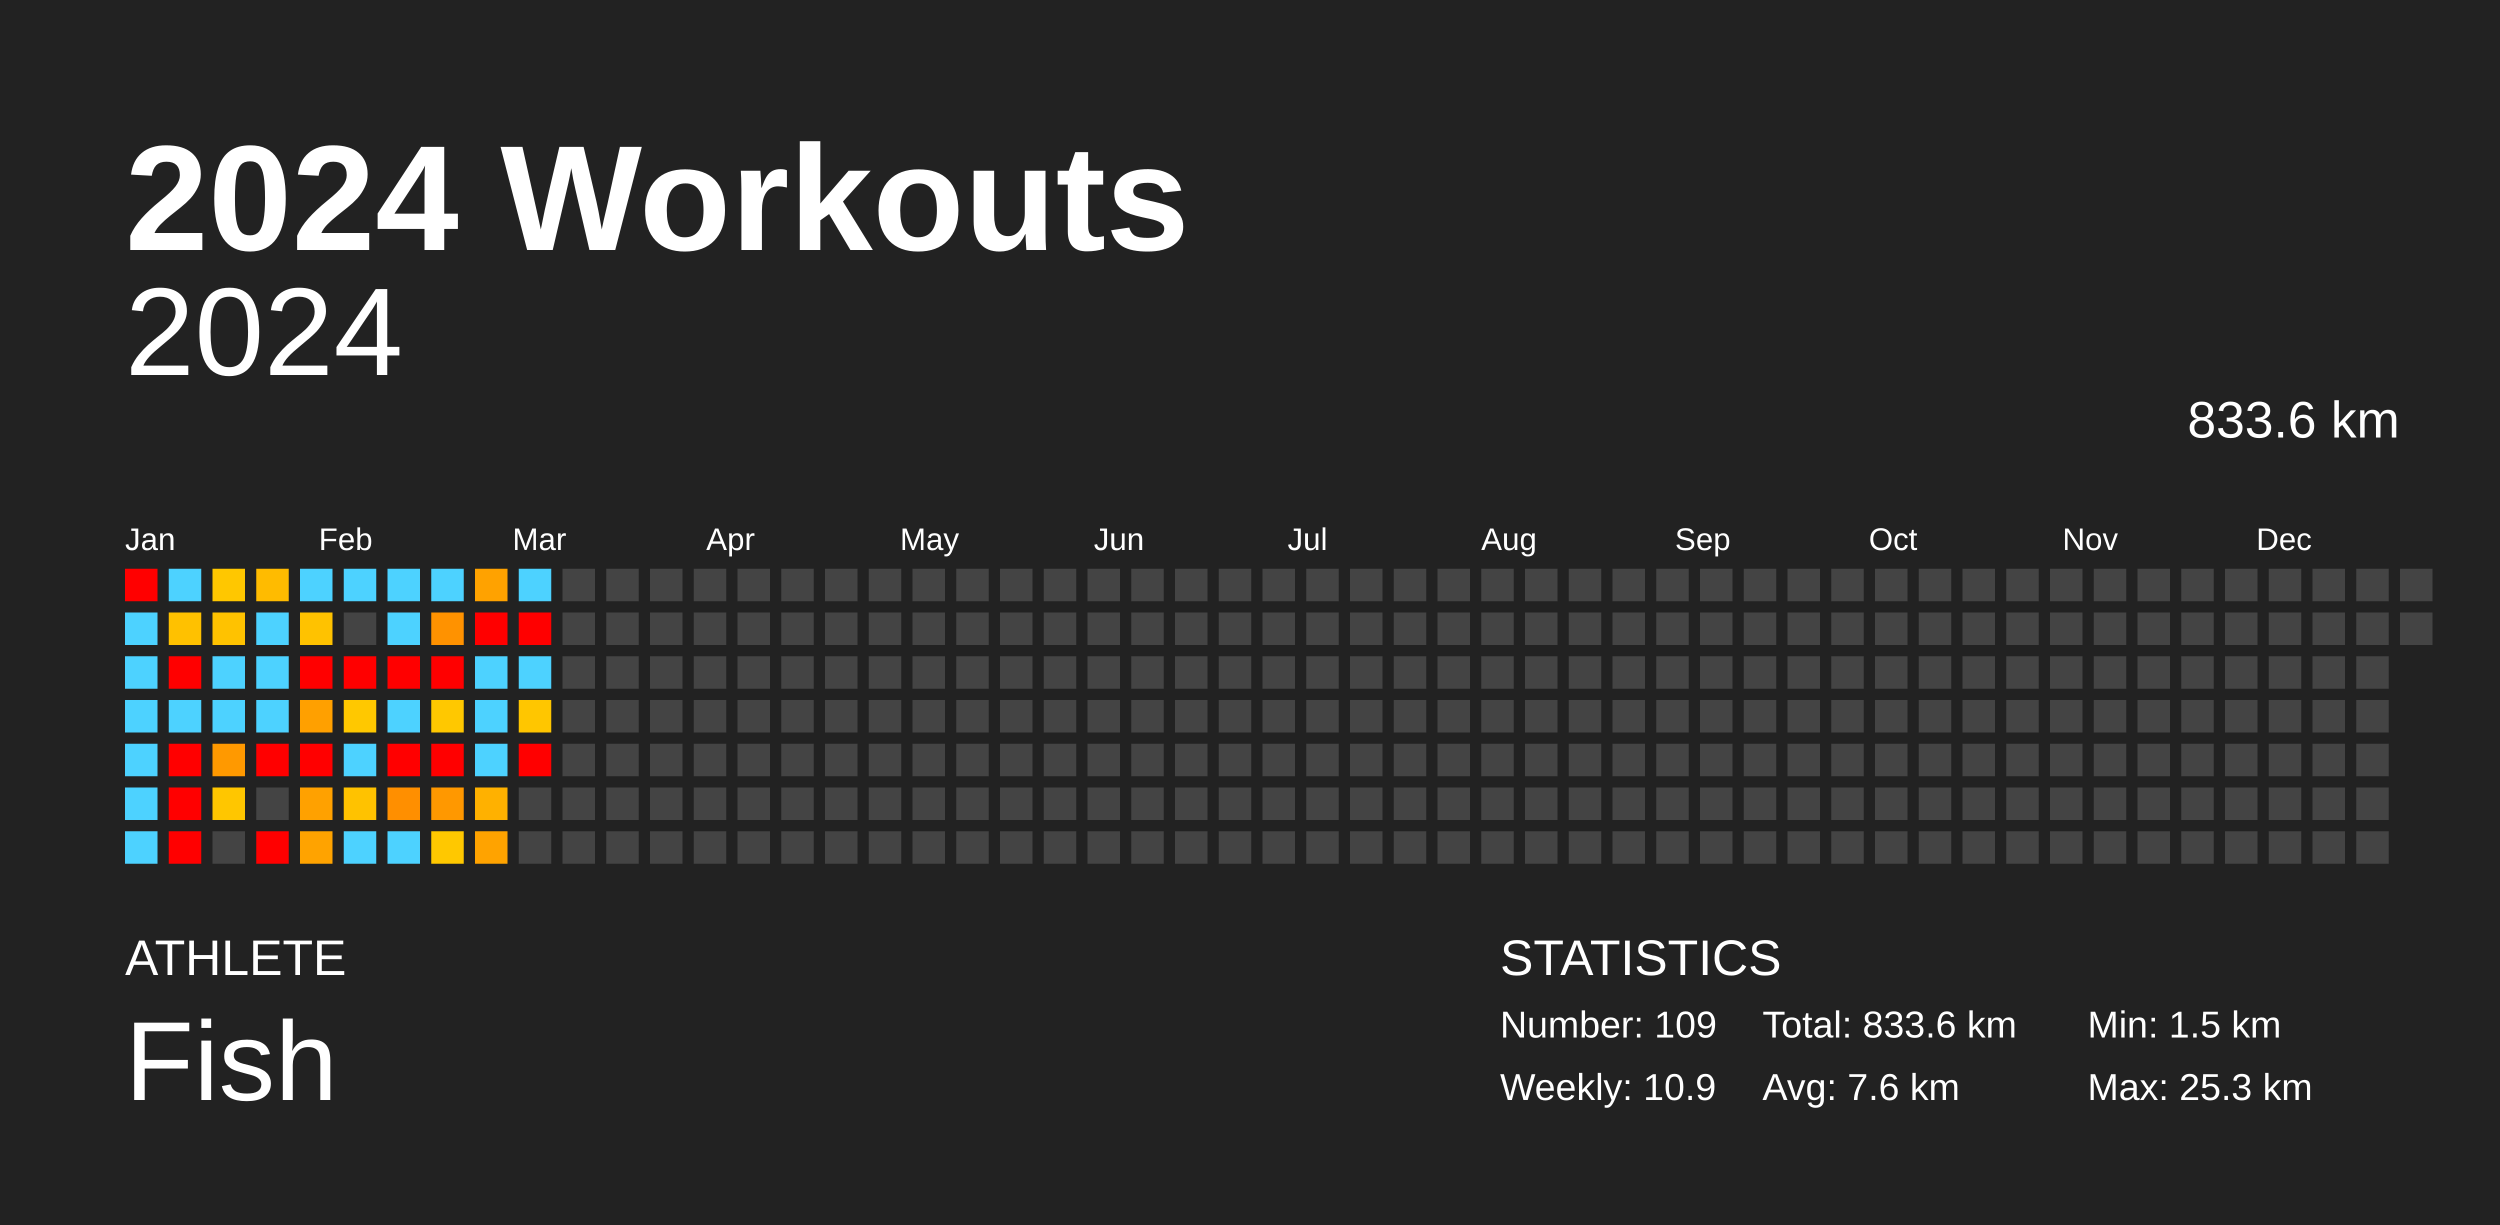
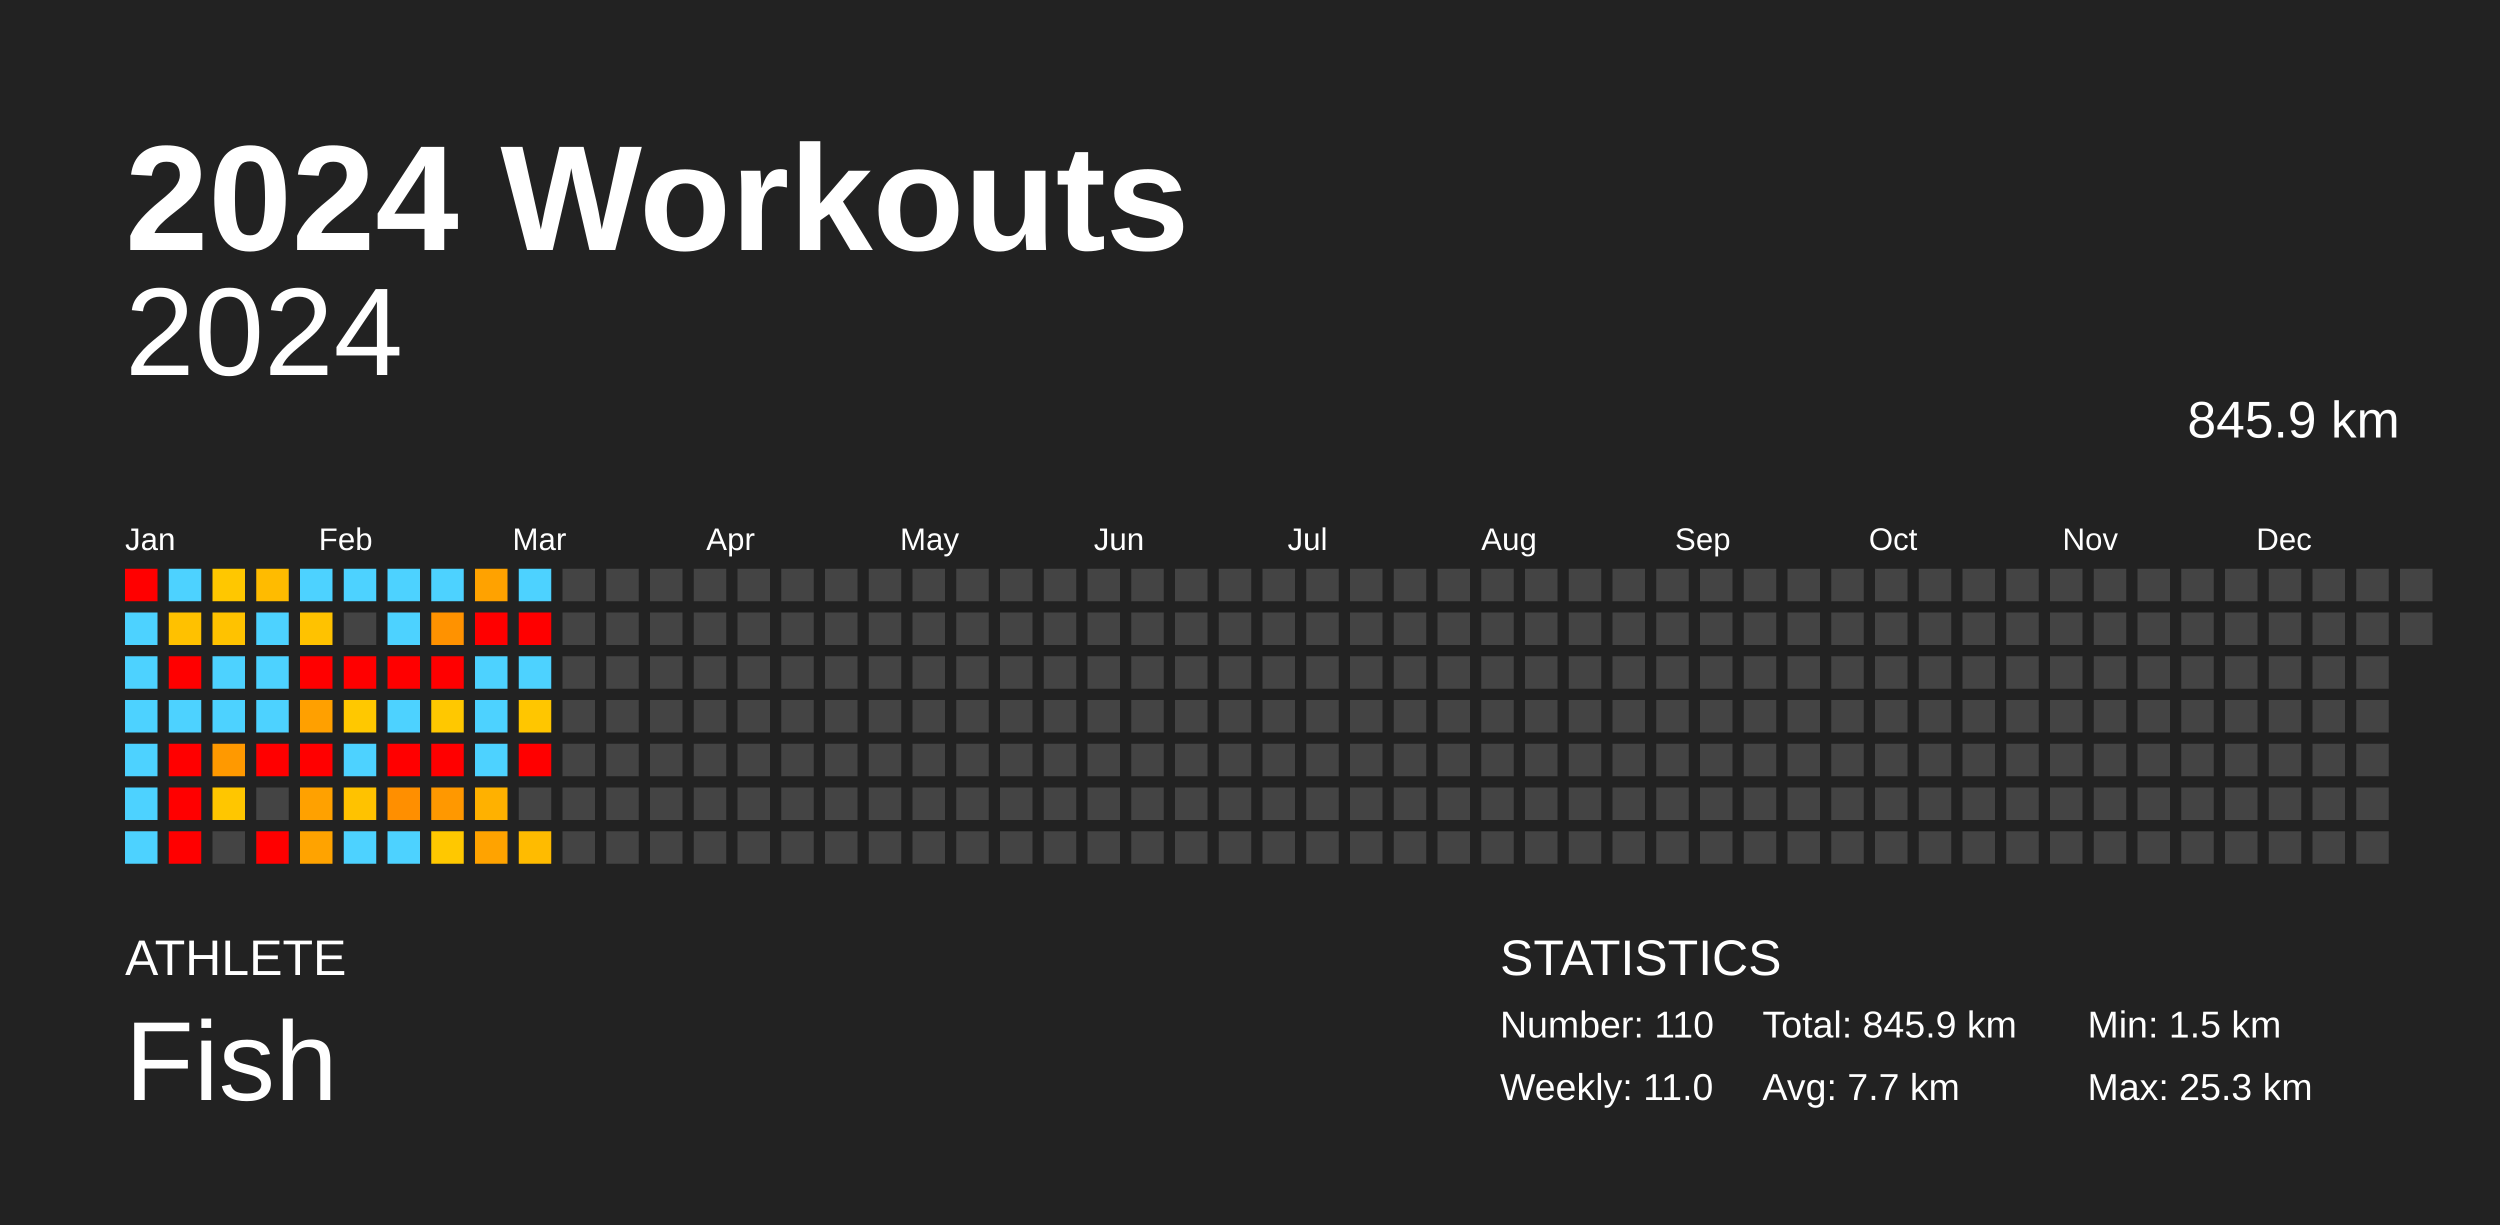
<svg xmlns="http://www.w3.org/2000/svg" baseProfile="full" height="98mm" version="1.1" viewBox="0,0,200,98" width="200mm">
  <defs />
  <rect fill="#222222" height="98" width="200" x="0" y="0" />
  <text fill="#FFFFFF" style="font-size:12px; font-family:Arial; font-weight:bold;" x="10" y="20">2024 Workouts</text>
  <text fill="#FFFFFF" style="font-size:4px; font-family:Arial" x="10" y="78">ATHLETE</text>
  <text fill="#FFFFFF" style="font-size:9px; font-family:Arial" x="10" y="88">Fish</text>
  <text fill="#FFFFFF" style="font-size:4px; font-family:Arial" x="120" y="78">STATISTICS</text>
-   <text fill="#FFFFFF" style="font-size:3px; font-family:Arial" x="120" y="83">Number: 109</text>
-   <text fill="#FFFFFF" style="font-size:3px; font-family:Arial" x="120" y="88">Weekly: 10.9</text>
-   <text fill="#FFFFFF" style="font-size:3px; font-family:Arial" x="141" y="83">Total: 833.6 km</text>
-   <text fill="#FFFFFF" style="font-size:3px; font-family:Arial" x="141" y="88">Avg: 7.6 km</text>
+   <text fill="#FFFFFF" style="font-size:3px; font-family:Arial" x="120" y="83">Number: 110</text>
+   <text fill="#FFFFFF" style="font-size:3px; font-family:Arial" x="120" y="88">Weekly: 11.0</text>
+   <text fill="#FFFFFF" style="font-size:3px; font-family:Arial" x="141" y="83">Total: 845.9 km</text>
+   <text fill="#FFFFFF" style="font-size:3px; font-family:Arial" x="141" y="88">Avg: 7.7 km</text>
  <text fill="#FFFFFF" style="font-size:3px; font-family:Arial" x="167" y="83">Min: 1.5 km</text>
  <text fill="#FFFFFF" style="font-size:3px; font-family:Arial" x="167" y="88">Max: 25.3 km</text>
  <text alignment-baseline="hanging" fill="#FFFFFF" style="font-size:10.0px; font-family:Arial;" x="10" y="30">2024</text>
-   <text alignment-baseline="hanging" fill="#FFFFFF" style="font-size:4.125px; font-family:Arial;" x="175" y="35">833.6 km</text>
+   <text alignment-baseline="hanging" fill="#FFFFFF" style="font-size:4.125px; font-family:Arial;" x="175" y="35">845.9 km</text>
  <text fill="#FFFFFF" style="font-size:2.5px; font-family:Arial" x="10.0" y="44">Jan</text>
  <text fill="#FFFFFF" style="font-size:2.5px; font-family:Arial" x="25.5" y="44">Feb</text>
  <text fill="#FFFFFF" style="font-size:2.5px; font-family:Arial" x="41.0" y="44">Mar</text>
  <text fill="#FFFFFF" style="font-size:2.5px; font-family:Arial" x="56.5" y="44">Apr</text>
  <text fill="#FFFFFF" style="font-size:2.5px; font-family:Arial" x="72.0" y="44">May</text>
  <text fill="#FFFFFF" style="font-size:2.5px; font-family:Arial" x="87.5" y="44">Jun</text>
  <text fill="#FFFFFF" style="font-size:2.5px; font-family:Arial" x="103.0" y="44">Jul</text>
  <text fill="#FFFFFF" style="font-size:2.5px; font-family:Arial" x="118.5" y="44">Aug</text>
  <text fill="#FFFFFF" style="font-size:2.5px; font-family:Arial" x="134.0" y="44">Sep</text>
  <text fill="#FFFFFF" style="font-size:2.5px; font-family:Arial" x="149.5" y="44">Oct</text>
  <text fill="#FFFFFF" style="font-size:2.5px; font-family:Arial" x="165.0" y="44">Nov</text>
  <text fill="#FFFFFF" style="font-size:2.5px; font-family:Arial" x="180.5" y="44">Dec</text>
  <rect fill="red" height="2.6" width="2.6" x="10.0" y="45.5" />
  <rect fill="#4dd2ff" height="2.6" width="2.6" x="10.0" y="49.0" />
  <rect fill="#4dd2ff" height="2.6" width="2.6" x="10.0" y="52.5" />
  <rect fill="#4dd2ff" height="2.6" width="2.6" x="10.0" y="56.0" />
  <rect fill="#4dd2ff" height="2.6" width="2.6" x="10.0" y="59.5" />
  <rect fill="#4dd2ff" height="2.6" width="2.6" x="10.0" y="63.0" />
  <rect fill="#4dd2ff" height="2.6" width="2.6" x="10.0" y="66.5" />
  <rect fill="#4dd2ff" height="2.6" width="2.6" x="13.5" y="45.5" />
  <rect fill="#ffc100" height="2.6" width="2.6" x="13.5" y="49.0" />
  <rect fill="red" height="2.6" width="2.6" x="13.5" y="52.5" />
  <rect fill="#4dd2ff" height="2.6" width="2.6" x="13.5" y="56.0" />
  <rect fill="red" height="2.6" width="2.6" x="13.5" y="59.5" />
  <rect fill="red" height="2.6" width="2.6" x="13.5" y="63.0" />
  <rect fill="red" height="2.6" width="2.6" x="13.5" y="66.5" />
  <rect fill="#ffc700" height="2.6" width="2.6" x="17.0" y="45.5" />
  <rect fill="#ffc200" height="2.6" width="2.6" x="17.0" y="49.0" />
  <rect fill="#4dd2ff" height="2.6" width="2.6" x="17.0" y="52.5" />
  <rect fill="#4dd2ff" height="2.6" width="2.6" x="17.0" y="56.0" />
  <rect fill="#ff9900" height="2.6" width="2.6" x="17.0" y="59.5" />
  <rect fill="#ffc600" height="2.6" width="2.6" x="17.0" y="63.0" />
  <rect fill="#444444" height="2.6" width="2.6" x="17.0" y="66.5" />
  <rect fill="#ffbb00" height="2.6" width="2.6" x="20.5" y="45.5" />
  <rect fill="#4dd2ff" height="2.6" width="2.6" x="20.5" y="49.0" />
  <rect fill="#4dd2ff" height="2.6" width="2.6" x="20.5" y="52.5" />
  <rect fill="#4dd2ff" height="2.6" width="2.6" x="20.5" y="56.0" />
  <rect fill="red" height="2.6" width="2.6" x="20.5" y="59.5" />
  <rect fill="#444444" height="2.6" width="2.6" x="20.5" y="63.0" />
  <rect fill="red" height="2.6" width="2.6" x="20.5" y="66.5" />
  <rect fill="#4dd2ff" height="2.6" width="2.6" x="24.0" y="45.5" />
  <rect fill="#ffc200" height="2.6" width="2.6" x="24.0" y="49.0" />
  <rect fill="red" height="2.6" width="2.6" x="24.0" y="52.5" />
  <rect fill="#ffa000" height="2.6" width="2.6" x="24.0" y="56.0" />
  <rect fill="red" height="2.6" width="2.6" x="24.0" y="59.5" />
  <rect fill="#ffa100" height="2.6" width="2.6" x="24.0" y="63.0" />
  <rect fill="#ffa300" height="2.6" width="2.6" x="24.0" y="66.5" />
  <rect fill="#4dd2ff" height="2.6" width="2.6" x="27.5" y="45.5" />
  <rect fill="#444444" height="2.6" width="2.6" x="27.5" y="49.0" />
  <rect fill="red" height="2.6" width="2.6" x="27.5" y="52.5" />
  <rect fill="#ffc800" height="2.6" width="2.6" x="27.5" y="56.0" />
  <rect fill="#4dd2ff" height="2.6" width="2.6" x="27.5" y="59.5" />
  <rect fill="#ffc200" height="2.6" width="2.6" x="27.5" y="63.0" />
  <rect fill="#4dd2ff" height="2.6" width="2.6" x="27.5" y="66.5" />
  <rect fill="#4dd2ff" height="2.6" width="2.6" x="31.0" y="45.5" />
  <rect fill="#4dd2ff" height="2.6" width="2.6" x="31.0" y="49.0" />
  <rect fill="red" height="2.6" width="2.6" x="31.0" y="52.5" />
  <rect fill="#4dd2ff" height="2.6" width="2.6" x="31.0" y="56.0" />
  <rect fill="red" height="2.6" width="2.6" x="31.0" y="59.5" />
  <rect fill="#ff8f00" height="2.6" width="2.6" x="31.0" y="63.0" />
  <rect fill="#4dd2ff" height="2.6" width="2.6" x="31.0" y="66.5" />
  <rect fill="#4dd2ff" height="2.6" width="2.6" x="34.5" y="45.5" />
  <rect fill="#ff9200" height="2.6" width="2.6" x="34.5" y="49.0" />
  <rect fill="red" height="2.6" width="2.6" x="34.5" y="52.5" />
  <rect fill="#ffc800" height="2.6" width="2.6" x="34.5" y="56.0" />
  <rect fill="red" height="2.6" width="2.6" x="34.5" y="59.5" />
  <rect fill="#ff9800" height="2.6" width="2.6" x="34.5" y="63.0" />
  <rect fill="#ffc800" height="2.6" width="2.6" x="34.5" y="66.5" />
  <rect fill="#ffa200" height="2.6" width="2.6" x="38.0" y="45.5" />
  <rect fill="red" height="2.6" width="2.6" x="38.0" y="49.0" />
  <rect fill="#4dd2ff" height="2.6" width="2.6" x="38.0" y="52.5" />
  <rect fill="#4dd2ff" height="2.6" width="2.6" x="38.0" y="56.0" />
  <rect fill="#4dd2ff" height="2.6" width="2.6" x="38.0" y="59.5" />
  <rect fill="#ffb100" height="2.6" width="2.6" x="38.0" y="63.0" />
  <rect fill="#ffa300" height="2.6" width="2.6" x="38.0" y="66.5" />
  <rect fill="#4dd2ff" height="2.6" width="2.6" x="41.5" y="45.5" />
  <rect fill="red" height="2.6" width="2.6" x="41.5" y="49.0" />
  <rect fill="#4dd2ff" height="2.6" width="2.6" x="41.5" y="52.5" />
  <rect fill="#ffc600" height="2.6" width="2.6" x="41.5" y="56.0" />
  <rect fill="red" height="2.6" width="2.6" x="41.5" y="59.5" />
  <rect fill="#444444" height="2.6" width="2.6" x="41.5" y="63.0" />
-   <rect fill="#444444" height="2.6" width="2.6" x="41.5" y="66.5" />
+   <rect fill="#ffbb00" height="2.6" width="2.6" x="41.5" y="66.5" />
  <rect fill="#444444" height="2.6" width="2.6" x="45.0" y="45.5" />
  <rect fill="#444444" height="2.6" width="2.6" x="45.0" y="49.0" />
  <rect fill="#444444" height="2.6" width="2.6" x="45.0" y="52.5" />
  <rect fill="#444444" height="2.6" width="2.6" x="45.0" y="56.0" />
  <rect fill="#444444" height="2.6" width="2.6" x="45.0" y="59.5" />
  <rect fill="#444444" height="2.6" width="2.6" x="45.0" y="63.0" />
  <rect fill="#444444" height="2.6" width="2.6" x="45.0" y="66.5" />
  <rect fill="#444444" height="2.6" width="2.6" x="48.5" y="45.5" />
  <rect fill="#444444" height="2.6" width="2.6" x="48.5" y="49.0" />
  <rect fill="#444444" height="2.6" width="2.6" x="48.5" y="52.5" />
  <rect fill="#444444" height="2.6" width="2.6" x="48.5" y="56.0" />
  <rect fill="#444444" height="2.6" width="2.6" x="48.5" y="59.5" />
  <rect fill="#444444" height="2.6" width="2.6" x="48.5" y="63.0" />
  <rect fill="#444444" height="2.6" width="2.6" x="48.5" y="66.5" />
  <rect fill="#444444" height="2.6" width="2.6" x="52.0" y="45.5" />
  <rect fill="#444444" height="2.6" width="2.6" x="52.0" y="49.0" />
  <rect fill="#444444" height="2.6" width="2.6" x="52.0" y="52.5" />
  <rect fill="#444444" height="2.6" width="2.6" x="52.0" y="56.0" />
  <rect fill="#444444" height="2.6" width="2.6" x="52.0" y="59.5" />
  <rect fill="#444444" height="2.6" width="2.6" x="52.0" y="63.0" />
  <rect fill="#444444" height="2.6" width="2.6" x="52.0" y="66.5" />
  <rect fill="#444444" height="2.6" width="2.6" x="55.5" y="45.5" />
  <rect fill="#444444" height="2.6" width="2.6" x="55.5" y="49.0" />
  <rect fill="#444444" height="2.6" width="2.6" x="55.5" y="52.5" />
  <rect fill="#444444" height="2.6" width="2.6" x="55.5" y="56.0" />
  <rect fill="#444444" height="2.6" width="2.6" x="55.5" y="59.5" />
  <rect fill="#444444" height="2.6" width="2.6" x="55.5" y="63.0" />
  <rect fill="#444444" height="2.6" width="2.6" x="55.5" y="66.5" />
  <rect fill="#444444" height="2.6" width="2.6" x="59.0" y="45.5" />
  <rect fill="#444444" height="2.6" width="2.6" x="59.0" y="49.0" />
  <rect fill="#444444" height="2.6" width="2.6" x="59.0" y="52.5" />
  <rect fill="#444444" height="2.6" width="2.6" x="59.0" y="56.0" />
  <rect fill="#444444" height="2.6" width="2.6" x="59.0" y="59.5" />
  <rect fill="#444444" height="2.6" width="2.6" x="59.0" y="63.0" />
  <rect fill="#444444" height="2.6" width="2.6" x="59.0" y="66.5" />
  <rect fill="#444444" height="2.6" width="2.6" x="62.5" y="45.5" />
  <rect fill="#444444" height="2.6" width="2.6" x="62.5" y="49.0" />
  <rect fill="#444444" height="2.6" width="2.6" x="62.5" y="52.5" />
  <rect fill="#444444" height="2.6" width="2.6" x="62.5" y="56.0" />
  <rect fill="#444444" height="2.6" width="2.6" x="62.5" y="59.5" />
  <rect fill="#444444" height="2.6" width="2.6" x="62.5" y="63.0" />
  <rect fill="#444444" height="2.6" width="2.6" x="62.5" y="66.5" />
  <rect fill="#444444" height="2.6" width="2.6" x="66.0" y="45.5" />
  <rect fill="#444444" height="2.6" width="2.6" x="66.0" y="49.0" />
  <rect fill="#444444" height="2.6" width="2.6" x="66.0" y="52.5" />
  <rect fill="#444444" height="2.6" width="2.6" x="66.0" y="56.0" />
  <rect fill="#444444" height="2.6" width="2.6" x="66.0" y="59.5" />
  <rect fill="#444444" height="2.6" width="2.6" x="66.0" y="63.0" />
  <rect fill="#444444" height="2.6" width="2.6" x="66.0" y="66.5" />
  <rect fill="#444444" height="2.6" width="2.6" x="69.5" y="45.5" />
  <rect fill="#444444" height="2.6" width="2.6" x="69.5" y="49.0" />
  <rect fill="#444444" height="2.6" width="2.6" x="69.5" y="52.5" />
  <rect fill="#444444" height="2.6" width="2.6" x="69.5" y="56.0" />
  <rect fill="#444444" height="2.6" width="2.6" x="69.5" y="59.5" />
  <rect fill="#444444" height="2.6" width="2.6" x="69.5" y="63.0" />
  <rect fill="#444444" height="2.6" width="2.6" x="69.5" y="66.5" />
  <rect fill="#444444" height="2.6" width="2.6" x="73.0" y="45.5" />
  <rect fill="#444444" height="2.6" width="2.6" x="73.0" y="49.0" />
  <rect fill="#444444" height="2.6" width="2.6" x="73.0" y="52.5" />
  <rect fill="#444444" height="2.6" width="2.6" x="73.0" y="56.0" />
  <rect fill="#444444" height="2.6" width="2.6" x="73.0" y="59.5" />
  <rect fill="#444444" height="2.6" width="2.6" x="73.0" y="63.0" />
  <rect fill="#444444" height="2.6" width="2.6" x="73.0" y="66.5" />
  <rect fill="#444444" height="2.6" width="2.6" x="76.5" y="45.5" />
  <rect fill="#444444" height="2.6" width="2.6" x="76.5" y="49.0" />
  <rect fill="#444444" height="2.6" width="2.6" x="76.5" y="52.5" />
  <rect fill="#444444" height="2.6" width="2.6" x="76.5" y="56.0" />
  <rect fill="#444444" height="2.6" width="2.6" x="76.5" y="59.5" />
  <rect fill="#444444" height="2.6" width="2.6" x="76.5" y="63.0" />
  <rect fill="#444444" height="2.6" width="2.6" x="76.5" y="66.5" />
  <rect fill="#444444" height="2.6" width="2.6" x="80.0" y="45.5" />
  <rect fill="#444444" height="2.6" width="2.6" x="80.0" y="49.0" />
  <rect fill="#444444" height="2.6" width="2.6" x="80.0" y="52.5" />
  <rect fill="#444444" height="2.6" width="2.6" x="80.0" y="56.0" />
  <rect fill="#444444" height="2.6" width="2.6" x="80.0" y="59.5" />
  <rect fill="#444444" height="2.6" width="2.6" x="80.0" y="63.0" />
  <rect fill="#444444" height="2.6" width="2.6" x="80.0" y="66.5" />
  <rect fill="#444444" height="2.6" width="2.6" x="83.5" y="45.5" />
  <rect fill="#444444" height="2.6" width="2.6" x="83.5" y="49.0" />
  <rect fill="#444444" height="2.6" width="2.6" x="83.5" y="52.5" />
  <rect fill="#444444" height="2.6" width="2.6" x="83.5" y="56.0" />
  <rect fill="#444444" height="2.6" width="2.6" x="83.5" y="59.5" />
  <rect fill="#444444" height="2.6" width="2.6" x="83.5" y="63.0" />
  <rect fill="#444444" height="2.6" width="2.6" x="83.5" y="66.5" />
  <rect fill="#444444" height="2.6" width="2.6" x="87.0" y="45.5" />
  <rect fill="#444444" height="2.6" width="2.6" x="87.0" y="49.0" />
  <rect fill="#444444" height="2.6" width="2.6" x="87.0" y="52.5" />
  <rect fill="#444444" height="2.6" width="2.6" x="87.0" y="56.0" />
  <rect fill="#444444" height="2.6" width="2.6" x="87.0" y="59.5" />
  <rect fill="#444444" height="2.6" width="2.6" x="87.0" y="63.0" />
  <rect fill="#444444" height="2.6" width="2.6" x="87.0" y="66.5" />
  <rect fill="#444444" height="2.6" width="2.6" x="90.5" y="45.5" />
  <rect fill="#444444" height="2.6" width="2.6" x="90.5" y="49.0" />
  <rect fill="#444444" height="2.6" width="2.6" x="90.5" y="52.5" />
  <rect fill="#444444" height="2.6" width="2.6" x="90.5" y="56.0" />
  <rect fill="#444444" height="2.6" width="2.6" x="90.5" y="59.5" />
  <rect fill="#444444" height="2.6" width="2.6" x="90.5" y="63.0" />
  <rect fill="#444444" height="2.6" width="2.6" x="90.5" y="66.5" />
  <rect fill="#444444" height="2.6" width="2.6" x="94.0" y="45.5" />
  <rect fill="#444444" height="2.6" width="2.6" x="94.0" y="49.0" />
  <rect fill="#444444" height="2.6" width="2.6" x="94.0" y="52.5" />
  <rect fill="#444444" height="2.6" width="2.6" x="94.0" y="56.0" />
  <rect fill="#444444" height="2.6" width="2.6" x="94.0" y="59.5" />
  <rect fill="#444444" height="2.6" width="2.6" x="94.0" y="63.0" />
  <rect fill="#444444" height="2.6" width="2.6" x="94.0" y="66.5" />
  <rect fill="#444444" height="2.6" width="2.6" x="97.5" y="45.5" />
  <rect fill="#444444" height="2.6" width="2.6" x="97.5" y="49.0" />
  <rect fill="#444444" height="2.6" width="2.6" x="97.5" y="52.5" />
  <rect fill="#444444" height="2.6" width="2.6" x="97.5" y="56.0" />
  <rect fill="#444444" height="2.6" width="2.6" x="97.5" y="59.5" />
  <rect fill="#444444" height="2.6" width="2.6" x="97.5" y="63.0" />
  <rect fill="#444444" height="2.6" width="2.6" x="97.5" y="66.5" />
  <rect fill="#444444" height="2.6" width="2.6" x="101.0" y="45.5" />
  <rect fill="#444444" height="2.6" width="2.6" x="101.0" y="49.0" />
  <rect fill="#444444" height="2.6" width="2.6" x="101.0" y="52.5" />
  <rect fill="#444444" height="2.6" width="2.6" x="101.0" y="56.0" />
  <rect fill="#444444" height="2.6" width="2.6" x="101.0" y="59.5" />
  <rect fill="#444444" height="2.6" width="2.6" x="101.0" y="63.0" />
  <rect fill="#444444" height="2.6" width="2.6" x="101.0" y="66.5" />
  <rect fill="#444444" height="2.6" width="2.6" x="104.5" y="45.5" />
  <rect fill="#444444" height="2.6" width="2.6" x="104.5" y="49.0" />
  <rect fill="#444444" height="2.6" width="2.6" x="104.5" y="52.5" />
  <rect fill="#444444" height="2.6" width="2.6" x="104.5" y="56.0" />
  <rect fill="#444444" height="2.6" width="2.6" x="104.5" y="59.5" />
  <rect fill="#444444" height="2.6" width="2.6" x="104.5" y="63.0" />
  <rect fill="#444444" height="2.6" width="2.6" x="104.5" y="66.5" />
  <rect fill="#444444" height="2.6" width="2.6" x="108.0" y="45.5" />
  <rect fill="#444444" height="2.6" width="2.6" x="108.0" y="49.0" />
  <rect fill="#444444" height="2.6" width="2.6" x="108.0" y="52.5" />
  <rect fill="#444444" height="2.6" width="2.6" x="108.0" y="56.0" />
  <rect fill="#444444" height="2.6" width="2.6" x="108.0" y="59.5" />
  <rect fill="#444444" height="2.6" width="2.6" x="108.0" y="63.0" />
  <rect fill="#444444" height="2.6" width="2.6" x="108.0" y="66.5" />
  <rect fill="#444444" height="2.6" width="2.6" x="111.5" y="45.5" />
  <rect fill="#444444" height="2.6" width="2.6" x="111.5" y="49.0" />
  <rect fill="#444444" height="2.6" width="2.6" x="111.5" y="52.5" />
  <rect fill="#444444" height="2.6" width="2.6" x="111.5" y="56.0" />
  <rect fill="#444444" height="2.6" width="2.6" x="111.5" y="59.5" />
  <rect fill="#444444" height="2.6" width="2.6" x="111.5" y="63.0" />
  <rect fill="#444444" height="2.6" width="2.6" x="111.5" y="66.5" />
  <rect fill="#444444" height="2.6" width="2.6" x="115.0" y="45.5" />
  <rect fill="#444444" height="2.6" width="2.6" x="115.0" y="49.0" />
  <rect fill="#444444" height="2.6" width="2.6" x="115.0" y="52.5" />
  <rect fill="#444444" height="2.6" width="2.6" x="115.0" y="56.0" />
  <rect fill="#444444" height="2.6" width="2.6" x="115.0" y="59.5" />
  <rect fill="#444444" height="2.6" width="2.6" x="115.0" y="63.0" />
  <rect fill="#444444" height="2.6" width="2.6" x="115.0" y="66.5" />
  <rect fill="#444444" height="2.6" width="2.6" x="118.5" y="45.5" />
  <rect fill="#444444" height="2.6" width="2.6" x="118.5" y="49.0" />
  <rect fill="#444444" height="2.6" width="2.6" x="118.5" y="52.5" />
  <rect fill="#444444" height="2.6" width="2.6" x="118.5" y="56.0" />
  <rect fill="#444444" height="2.6" width="2.6" x="118.5" y="59.5" />
  <rect fill="#444444" height="2.6" width="2.6" x="118.5" y="63.0" />
  <rect fill="#444444" height="2.6" width="2.6" x="118.5" y="66.5" />
  <rect fill="#444444" height="2.6" width="2.6" x="122.0" y="45.5" />
  <rect fill="#444444" height="2.6" width="2.6" x="122.0" y="49.0" />
  <rect fill="#444444" height="2.6" width="2.6" x="122.0" y="52.5" />
  <rect fill="#444444" height="2.6" width="2.6" x="122.0" y="56.0" />
  <rect fill="#444444" height="2.6" width="2.6" x="122.0" y="59.5" />
  <rect fill="#444444" height="2.6" width="2.6" x="122.0" y="63.0" />
  <rect fill="#444444" height="2.6" width="2.6" x="122.0" y="66.5" />
  <rect fill="#444444" height="2.6" width="2.6" x="125.5" y="45.5" />
  <rect fill="#444444" height="2.6" width="2.6" x="125.5" y="49.0" />
  <rect fill="#444444" height="2.6" width="2.6" x="125.5" y="52.5" />
  <rect fill="#444444" height="2.6" width="2.6" x="125.5" y="56.0" />
  <rect fill="#444444" height="2.6" width="2.6" x="125.5" y="59.5" />
  <rect fill="#444444" height="2.6" width="2.6" x="125.5" y="63.0" />
  <rect fill="#444444" height="2.6" width="2.6" x="125.5" y="66.5" />
  <rect fill="#444444" height="2.6" width="2.6" x="129.0" y="45.5" />
  <rect fill="#444444" height="2.6" width="2.6" x="129.0" y="49.0" />
  <rect fill="#444444" height="2.6" width="2.6" x="129.0" y="52.5" />
  <rect fill="#444444" height="2.6" width="2.6" x="129.0" y="56.0" />
  <rect fill="#444444" height="2.6" width="2.6" x="129.0" y="59.5" />
  <rect fill="#444444" height="2.6" width="2.6" x="129.0" y="63.0" />
  <rect fill="#444444" height="2.6" width="2.6" x="129.0" y="66.5" />
  <rect fill="#444444" height="2.6" width="2.6" x="132.5" y="45.5" />
  <rect fill="#444444" height="2.6" width="2.6" x="132.5" y="49.0" />
  <rect fill="#444444" height="2.6" width="2.6" x="132.5" y="52.5" />
  <rect fill="#444444" height="2.6" width="2.6" x="132.5" y="56.0" />
  <rect fill="#444444" height="2.6" width="2.6" x="132.5" y="59.5" />
  <rect fill="#444444" height="2.6" width="2.6" x="132.5" y="63.0" />
  <rect fill="#444444" height="2.6" width="2.6" x="132.5" y="66.5" />
  <rect fill="#444444" height="2.6" width="2.6" x="136.0" y="45.5" />
  <rect fill="#444444" height="2.6" width="2.6" x="136.0" y="49.0" />
  <rect fill="#444444" height="2.6" width="2.6" x="136.0" y="52.5" />
  <rect fill="#444444" height="2.6" width="2.6" x="136.0" y="56.0" />
  <rect fill="#444444" height="2.6" width="2.6" x="136.0" y="59.5" />
  <rect fill="#444444" height="2.6" width="2.6" x="136.0" y="63.0" />
  <rect fill="#444444" height="2.6" width="2.6" x="136.0" y="66.5" />
  <rect fill="#444444" height="2.6" width="2.6" x="139.5" y="45.5" />
  <rect fill="#444444" height="2.6" width="2.6" x="139.5" y="49.0" />
  <rect fill="#444444" height="2.6" width="2.6" x="139.5" y="52.5" />
  <rect fill="#444444" height="2.6" width="2.6" x="139.5" y="56.0" />
  <rect fill="#444444" height="2.6" width="2.6" x="139.5" y="59.5" />
  <rect fill="#444444" height="2.6" width="2.6" x="139.5" y="63.0" />
  <rect fill="#444444" height="2.6" width="2.6" x="139.5" y="66.5" />
  <rect fill="#444444" height="2.6" width="2.6" x="143.0" y="45.5" />
  <rect fill="#444444" height="2.6" width="2.6" x="143.0" y="49.0" />
  <rect fill="#444444" height="2.6" width="2.6" x="143.0" y="52.5" />
  <rect fill="#444444" height="2.6" width="2.6" x="143.0" y="56.0" />
  <rect fill="#444444" height="2.6" width="2.6" x="143.0" y="59.5" />
  <rect fill="#444444" height="2.6" width="2.6" x="143.0" y="63.0" />
  <rect fill="#444444" height="2.6" width="2.6" x="143.0" y="66.5" />
  <rect fill="#444444" height="2.6" width="2.6" x="146.5" y="45.5" />
  <rect fill="#444444" height="2.6" width="2.6" x="146.5" y="49.0" />
  <rect fill="#444444" height="2.6" width="2.6" x="146.5" y="52.5" />
  <rect fill="#444444" height="2.6" width="2.6" x="146.5" y="56.0" />
  <rect fill="#444444" height="2.6" width="2.6" x="146.5" y="59.5" />
  <rect fill="#444444" height="2.6" width="2.6" x="146.5" y="63.0" />
  <rect fill="#444444" height="2.6" width="2.6" x="146.5" y="66.5" />
  <rect fill="#444444" height="2.6" width="2.6" x="150.0" y="45.5" />
  <rect fill="#444444" height="2.6" width="2.6" x="150.0" y="49.0" />
  <rect fill="#444444" height="2.6" width="2.6" x="150.0" y="52.5" />
  <rect fill="#444444" height="2.6" width="2.6" x="150.0" y="56.0" />
  <rect fill="#444444" height="2.6" width="2.6" x="150.0" y="59.5" />
  <rect fill="#444444" height="2.6" width="2.6" x="150.0" y="63.0" />
  <rect fill="#444444" height="2.6" width="2.6" x="150.0" y="66.5" />
  <rect fill="#444444" height="2.6" width="2.6" x="153.5" y="45.5" />
  <rect fill="#444444" height="2.6" width="2.6" x="153.5" y="49.0" />
  <rect fill="#444444" height="2.6" width="2.6" x="153.5" y="52.5" />
  <rect fill="#444444" height="2.6" width="2.6" x="153.5" y="56.0" />
  <rect fill="#444444" height="2.6" width="2.6" x="153.5" y="59.5" />
  <rect fill="#444444" height="2.6" width="2.6" x="153.5" y="63.0" />
  <rect fill="#444444" height="2.6" width="2.6" x="153.5" y="66.5" />
  <rect fill="#444444" height="2.6" width="2.6" x="157.0" y="45.5" />
  <rect fill="#444444" height="2.6" width="2.6" x="157.0" y="49.0" />
  <rect fill="#444444" height="2.6" width="2.6" x="157.0" y="52.5" />
  <rect fill="#444444" height="2.6" width="2.6" x="157.0" y="56.0" />
  <rect fill="#444444" height="2.6" width="2.6" x="157.0" y="59.5" />
  <rect fill="#444444" height="2.6" width="2.6" x="157.0" y="63.0" />
  <rect fill="#444444" height="2.6" width="2.6" x="157.0" y="66.5" />
  <rect fill="#444444" height="2.6" width="2.6" x="160.5" y="45.5" />
  <rect fill="#444444" height="2.6" width="2.6" x="160.5" y="49.0" />
  <rect fill="#444444" height="2.6" width="2.6" x="160.5" y="52.5" />
  <rect fill="#444444" height="2.6" width="2.6" x="160.5" y="56.0" />
  <rect fill="#444444" height="2.6" width="2.6" x="160.5" y="59.5" />
  <rect fill="#444444" height="2.6" width="2.6" x="160.5" y="63.0" />
  <rect fill="#444444" height="2.6" width="2.6" x="160.5" y="66.5" />
  <rect fill="#444444" height="2.6" width="2.6" x="164.0" y="45.5" />
  <rect fill="#444444" height="2.6" width="2.6" x="164.0" y="49.0" />
  <rect fill="#444444" height="2.6" width="2.6" x="164.0" y="52.5" />
  <rect fill="#444444" height="2.6" width="2.6" x="164.0" y="56.0" />
  <rect fill="#444444" height="2.6" width="2.6" x="164.0" y="59.5" />
  <rect fill="#444444" height="2.6" width="2.6" x="164.0" y="63.0" />
  <rect fill="#444444" height="2.6" width="2.6" x="164.0" y="66.5" />
  <rect fill="#444444" height="2.6" width="2.6" x="167.5" y="45.5" />
  <rect fill="#444444" height="2.6" width="2.6" x="167.5" y="49.0" />
  <rect fill="#444444" height="2.6" width="2.6" x="167.5" y="52.5" />
  <rect fill="#444444" height="2.6" width="2.6" x="167.5" y="56.0" />
  <rect fill="#444444" height="2.6" width="2.6" x="167.5" y="59.5" />
  <rect fill="#444444" height="2.6" width="2.6" x="167.5" y="63.0" />
  <rect fill="#444444" height="2.6" width="2.6" x="167.5" y="66.5" />
  <rect fill="#444444" height="2.6" width="2.6" x="171.0" y="45.5" />
  <rect fill="#444444" height="2.6" width="2.6" x="171.0" y="49.0" />
  <rect fill="#444444" height="2.6" width="2.6" x="171.0" y="52.5" />
  <rect fill="#444444" height="2.6" width="2.6" x="171.0" y="56.0" />
  <rect fill="#444444" height="2.6" width="2.6" x="171.0" y="59.5" />
  <rect fill="#444444" height="2.6" width="2.6" x="171.0" y="63.0" />
  <rect fill="#444444" height="2.6" width="2.6" x="171.0" y="66.5" />
  <rect fill="#444444" height="2.6" width="2.6" x="174.5" y="45.5" />
  <rect fill="#444444" height="2.6" width="2.6" x="174.5" y="49.0" />
  <rect fill="#444444" height="2.6" width="2.6" x="174.5" y="52.5" />
  <rect fill="#444444" height="2.6" width="2.6" x="174.5" y="56.0" />
  <rect fill="#444444" height="2.6" width="2.6" x="174.5" y="59.5" />
  <rect fill="#444444" height="2.6" width="2.6" x="174.5" y="63.0" />
  <rect fill="#444444" height="2.6" width="2.6" x="174.5" y="66.5" />
  <rect fill="#444444" height="2.6" width="2.6" x="178.0" y="45.5" />
  <rect fill="#444444" height="2.6" width="2.6" x="178.0" y="49.0" />
  <rect fill="#444444" height="2.6" width="2.6" x="178.0" y="52.5" />
  <rect fill="#444444" height="2.6" width="2.6" x="178.0" y="56.0" />
  <rect fill="#444444" height="2.6" width="2.6" x="178.0" y="59.5" />
  <rect fill="#444444" height="2.6" width="2.6" x="178.0" y="63.0" />
  <rect fill="#444444" height="2.6" width="2.6" x="178.0" y="66.5" />
  <rect fill="#444444" height="2.6" width="2.6" x="181.5" y="45.5" />
  <rect fill="#444444" height="2.6" width="2.6" x="181.5" y="49.0" />
  <rect fill="#444444" height="2.6" width="2.6" x="181.5" y="52.5" />
  <rect fill="#444444" height="2.6" width="2.6" x="181.5" y="56.0" />
  <rect fill="#444444" height="2.6" width="2.6" x="181.5" y="59.5" />
  <rect fill="#444444" height="2.6" width="2.6" x="181.5" y="63.0" />
  <rect fill="#444444" height="2.6" width="2.6" x="181.5" y="66.5" />
  <rect fill="#444444" height="2.6" width="2.6" x="185.0" y="45.5" />
  <rect fill="#444444" height="2.6" width="2.6" x="185.0" y="49.0" />
  <rect fill="#444444" height="2.6" width="2.6" x="185.0" y="52.5" />
  <rect fill="#444444" height="2.6" width="2.6" x="185.0" y="56.0" />
  <rect fill="#444444" height="2.6" width="2.6" x="185.0" y="59.5" />
  <rect fill="#444444" height="2.6" width="2.6" x="185.0" y="63.0" />
  <rect fill="#444444" height="2.6" width="2.6" x="185.0" y="66.5" />
  <rect fill="#444444" height="2.6" width="2.6" x="188.5" y="45.5" />
  <rect fill="#444444" height="2.6" width="2.6" x="188.5" y="49.0" />
  <rect fill="#444444" height="2.6" width="2.6" x="188.5" y="52.5" />
  <rect fill="#444444" height="2.6" width="2.6" x="188.5" y="56.0" />
  <rect fill="#444444" height="2.6" width="2.6" x="188.5" y="59.5" />
  <rect fill="#444444" height="2.6" width="2.6" x="188.5" y="63.0" />
  <rect fill="#444444" height="2.6" width="2.6" x="188.5" y="66.5" />
  <rect fill="#444444" height="2.6" width="2.6" x="192.0" y="45.5" />
  <rect fill="#444444" height="2.6" width="2.6" x="192.0" y="49.0" />
</svg>
